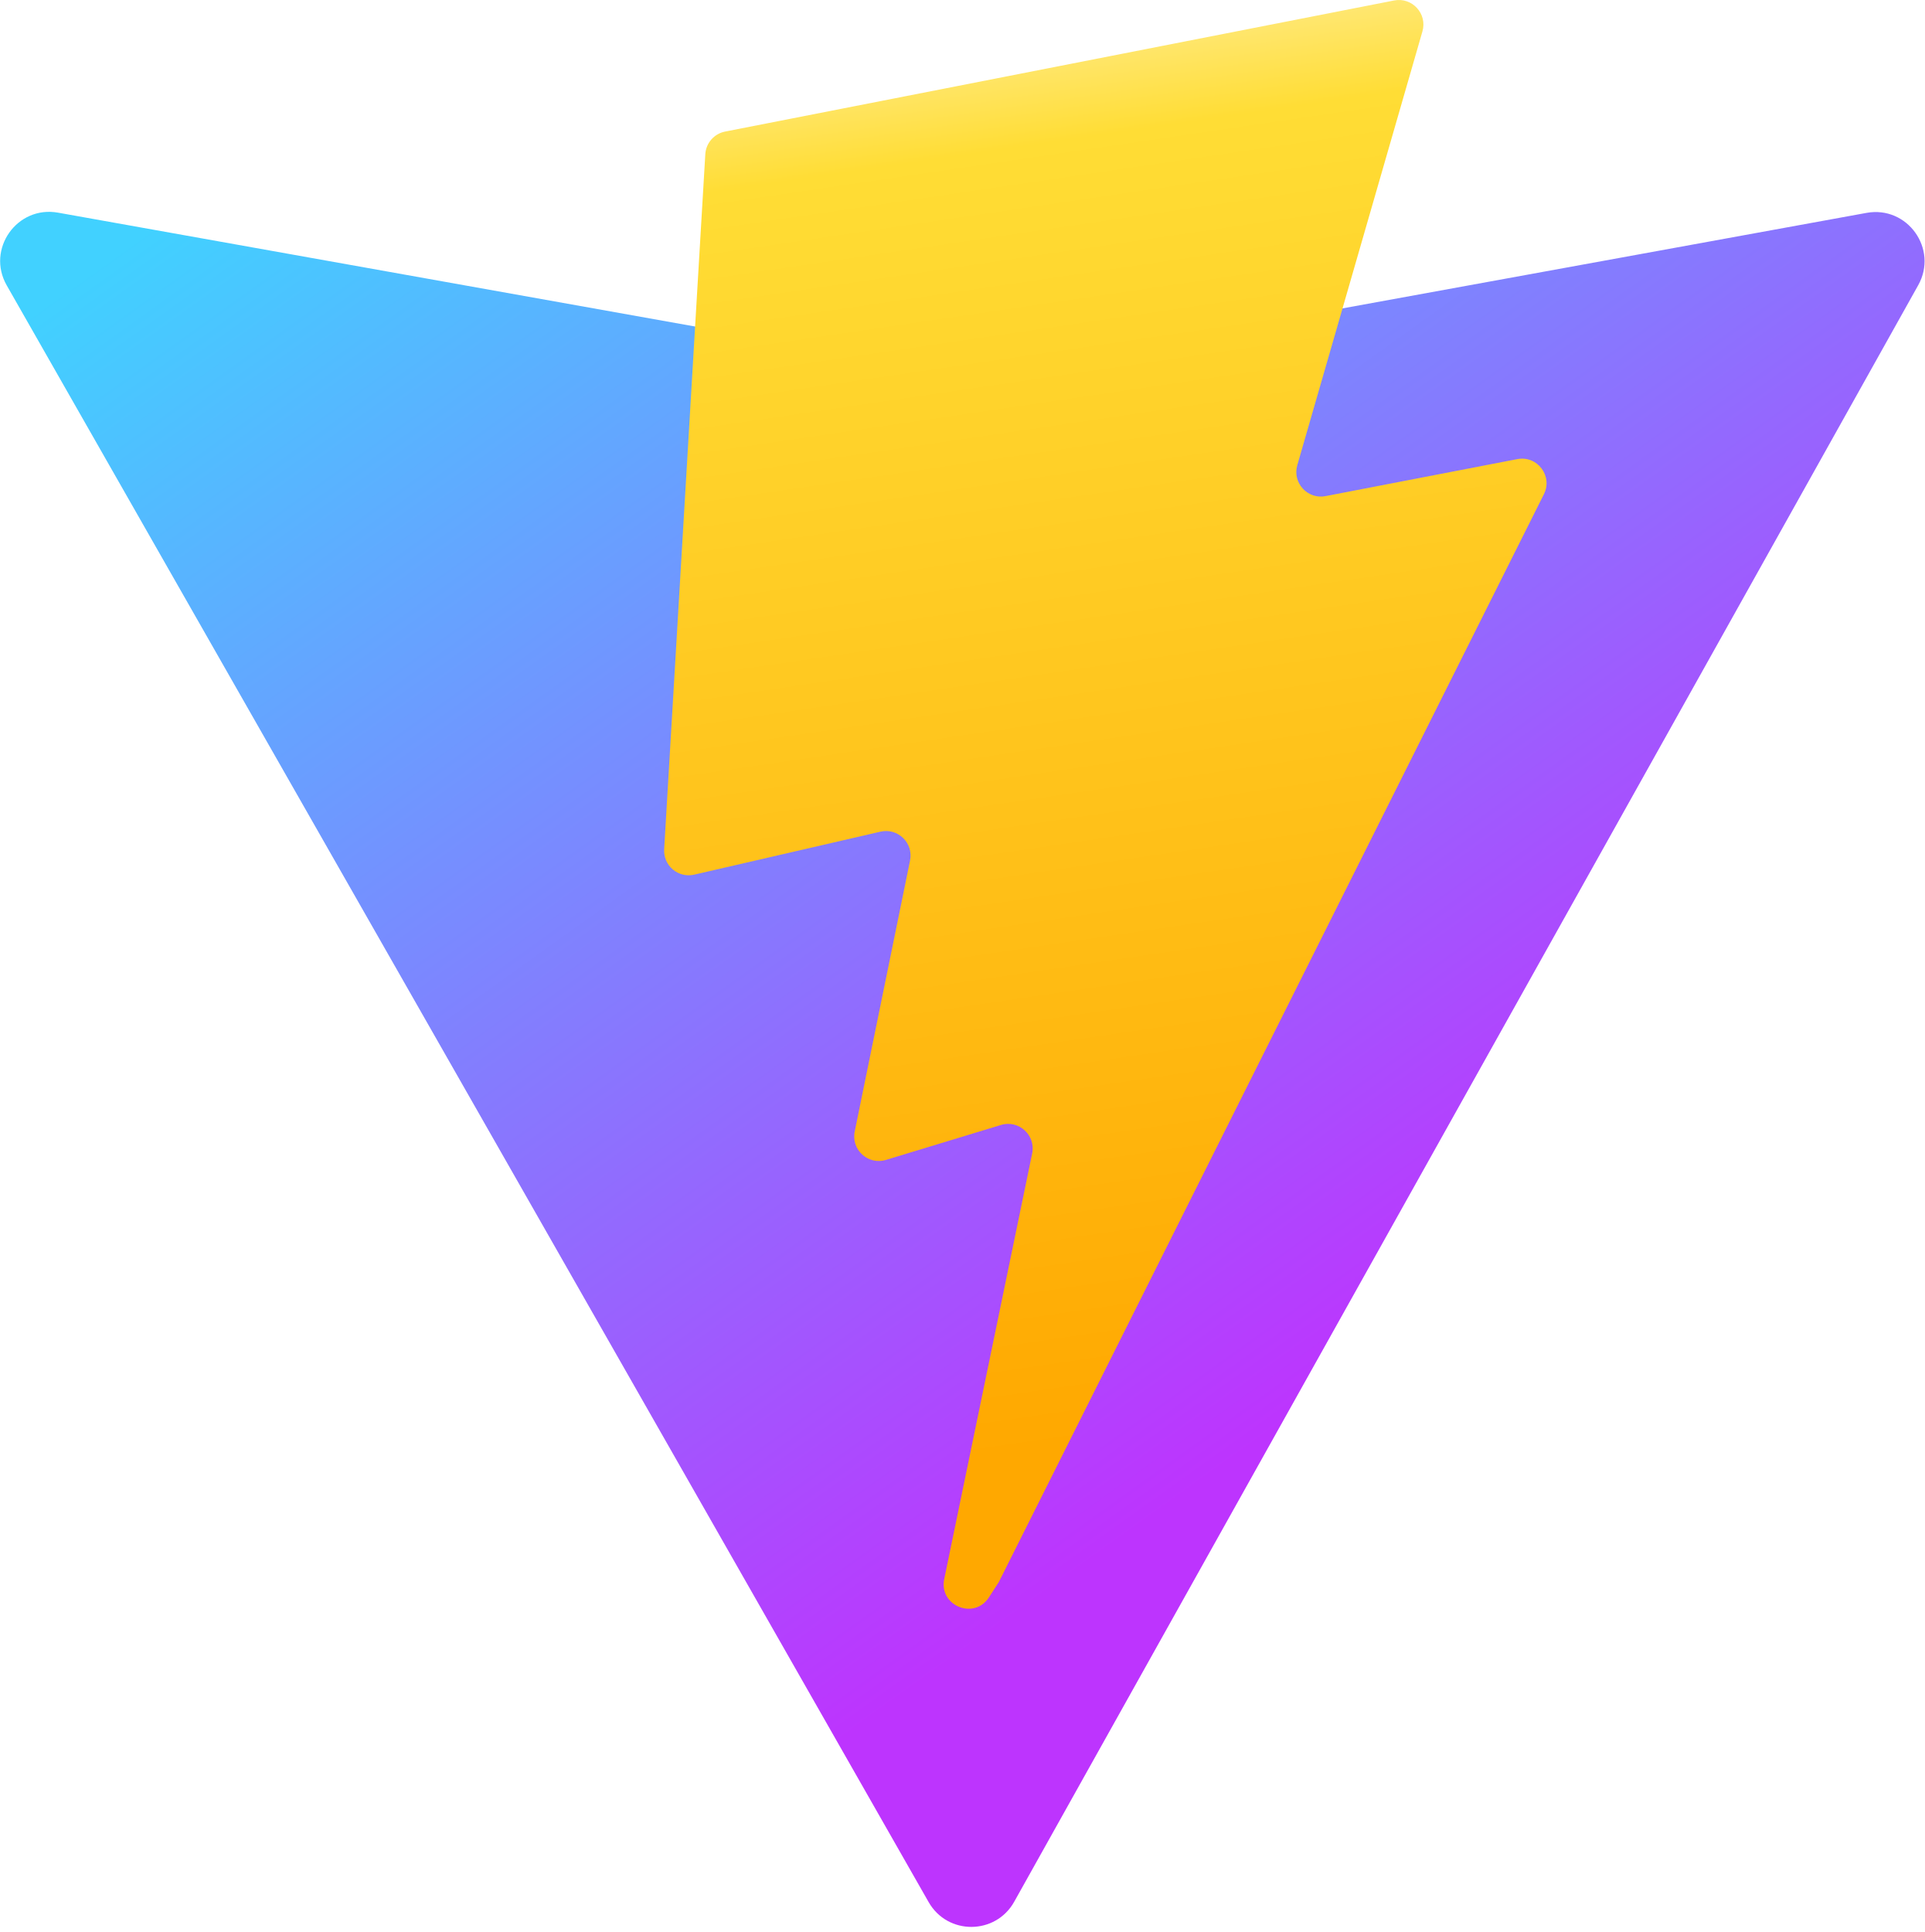
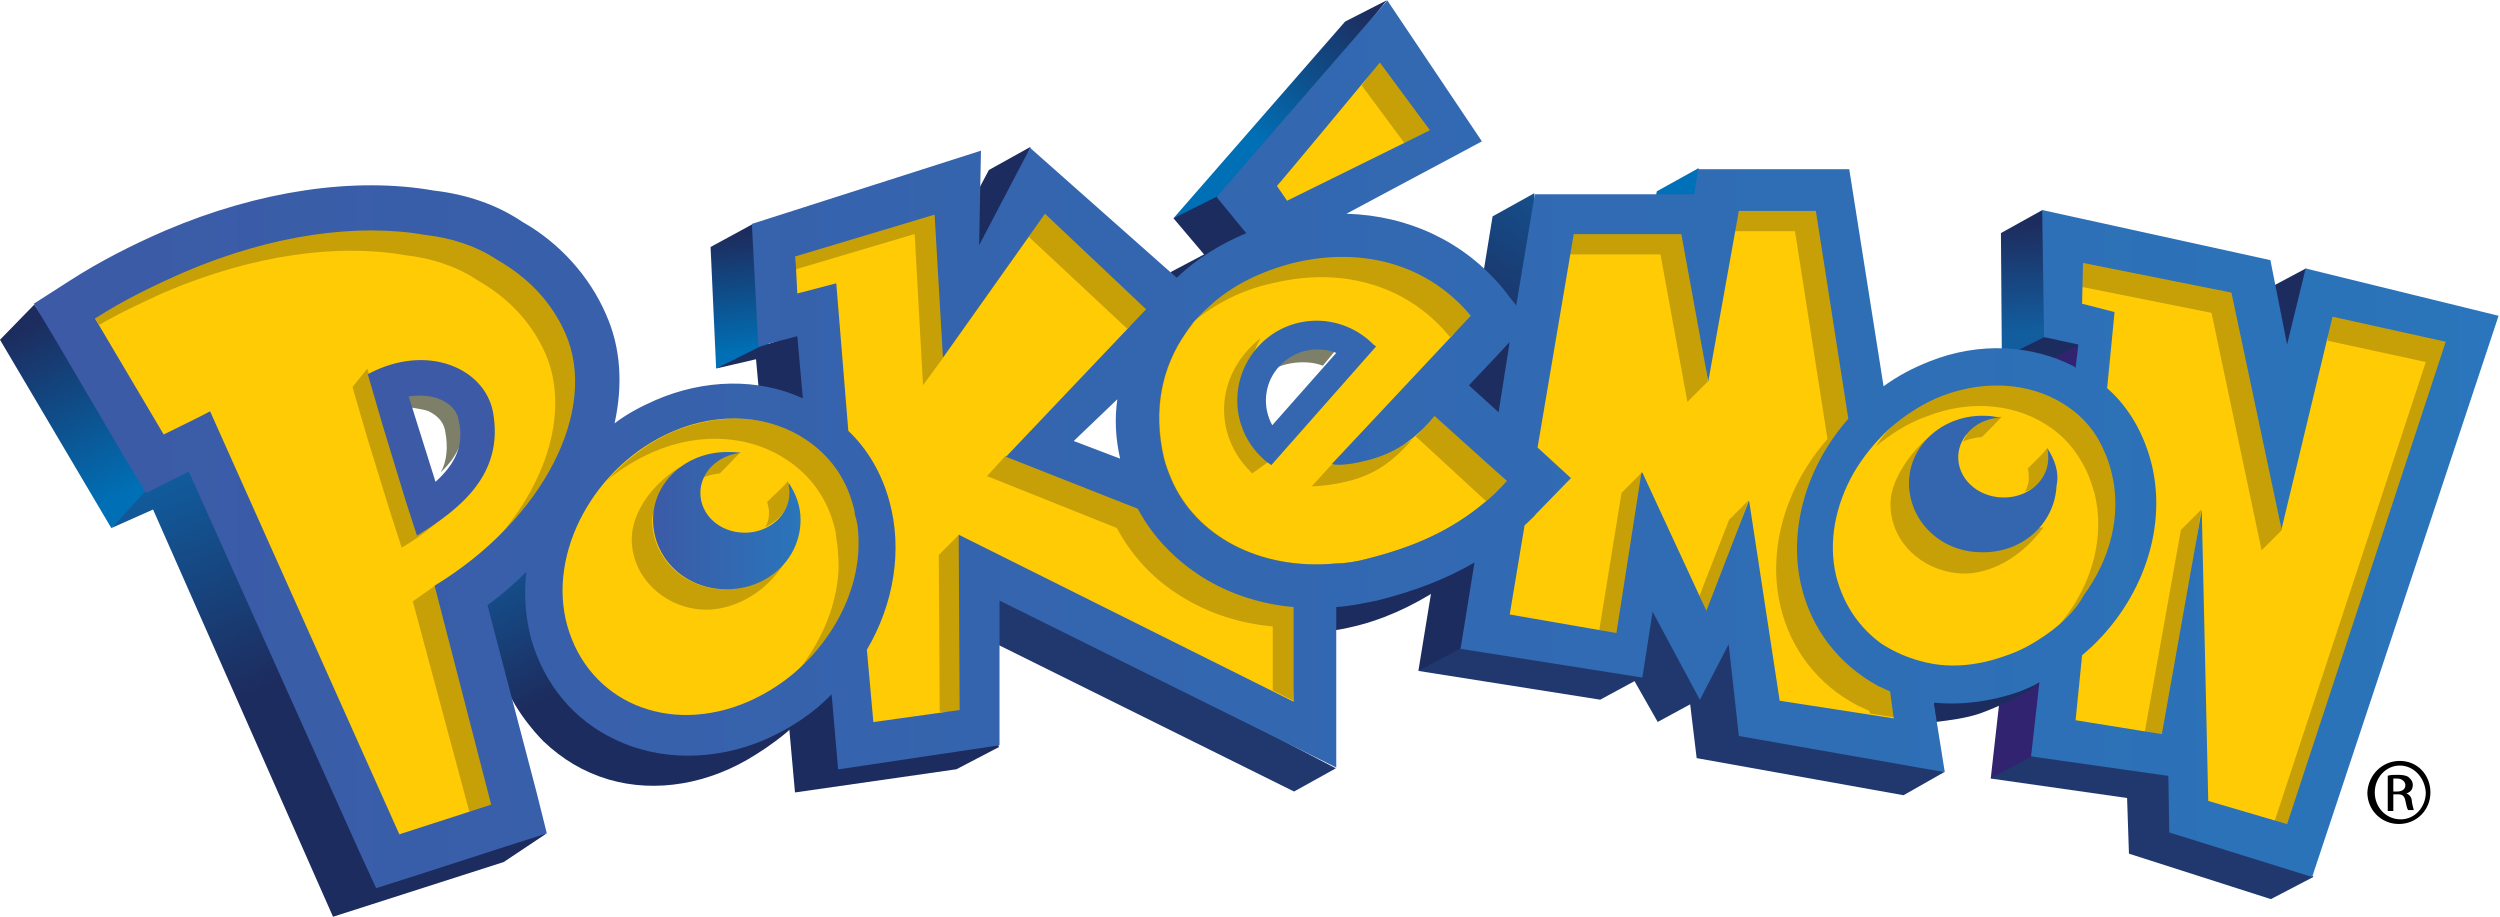
- <svg xmlns="http://www.w3.org/2000/svg" aria-hidden="true" role="img" class="iconify iconify--logos" width="31.88" height="32" preserveAspectRatio="xMidYMid meet" viewBox="0 0 256 257">
-   <defs>
-     <linearGradient id="IconifyId1813088fe1fbc01fb466" x1="-.828%" x2="57.636%" y1="7.652%" y2="78.411%">
-       <stop offset="0%" stop-color="#41D1FF" />
-       <stop offset="100%" stop-color="#BD34FE" />
-     </linearGradient>
-     <linearGradient id="IconifyId1813088fe1fbc01fb467" x1="43.376%" x2="50.316%" y1="2.242%" y2="89.03%">
-       <stop offset="0%" stop-color="#FFEA83" />
-       <stop offset="8.333%" stop-color="#FFDD35" />
-       <stop offset="100%" stop-color="#FFA800" />
-     </linearGradient>
-   </defs>
-   <path fill="url(#IconifyId1813088fe1fbc01fb466)" d="M255.153 37.938L134.897 252.976c-2.483 4.44-8.862 4.466-11.382.048L.875 37.958c-2.746-4.814 1.371-10.646 6.827-9.67l120.385 21.517a6.537 6.537 0 0 0 2.322-.004l117.867-21.483c5.438-.991 9.574 4.796 6.877 9.62Z" />
-   <path fill="url(#IconifyId1813088fe1fbc01fb467)" d="M185.432.063L96.44 17.501a3.268 3.268 0 0 0-2.634 3.014l-5.474 92.456a3.268 3.268 0 0 0 3.997 3.378l24.777-5.718c2.318-.535 4.413 1.507 3.936 3.838l-7.361 36.047c-.495 2.426 1.782 4.5 4.151 3.78l15.304-4.649c2.372-.72 4.652 1.36 4.15 3.788l-11.698 56.621c-.732 3.542 3.979 5.473 5.943 2.437l1.313-2.028l72.516-144.72c1.215-2.423-.88-5.186-3.54-4.672l-25.505 4.922c-2.396.462-4.435-1.77-3.759-4.114l16.646-57.705c.677-2.35-1.37-4.583-3.769-4.113Z" />
+ <svg xmlns="http://www.w3.org/2000/svg" id="Layer_1" viewBox="0 0 269.5 98.8" width="2500" height="917">
+   <style>.st0{fill:url(#polygon16_1_)}.st1{fill:#0071b9}.st2{fill:url(#polygon25_1_)}.st3{fill:#1d2c5e}.st4{fill:url(#polygon36_1_)}.st5{fill:url(#polygon43_1_)}.st6{fill:#312370}.st7{fill:#21386e}.st8{fill:url(#polygon56_1_)}.st9{fill:url(#path69_1_)}.st10{fill:url(#polygon78_1_)}.st11{fill:#ffcb05}.st12{fill:#7d7f68}.st13{fill:#c7a008}.st14{fill:#3c5aa6}.st15{fill:#3567b0}.st16{fill:#1e2d5f}.st17{fill:#3466af}.st18{fill:url(#path183_1_)}.st19{fill:url(#path196_1_)}</style>
+   <linearGradient id="polygon16_1_" gradientUnits="userSpaceOnUse" x1="426.751" y1="-632.71" x2="416.733" y2="-614.042" gradientTransform="matrix(1 0 0 -1 -413.451 -579.186)">
+     <stop offset="0" stop-color="#0070b6" />
+     <stop offset="1" stop-color="#1d2c5e" />
+   </linearGradient>
+   <path id="polygon16" class="st0" d="M0 36.6l12 20.3 4.8-4.6L3.7 32.8z" />
+   <path id="polygon18" class="st1" d="M178.6 20.6l-.5 2.7 5.7-1.9-.7-3.3z" />
+   <linearGradient id="polygon25_1_" gradientUnits="userSpaceOnUse" x1="548.926" y1="-594.572" x2="561.641" y2="-580.948" gradientTransform="matrix(1 0 0 -1 -413.451 -579.186)">
+     <stop offset="0" stop-color="#0070b6" />
+     <stop offset="1" stop-color="#1d2c5e" />
+   </linearGradient>
+   <path id="polygon25" class="st2" d="M145 2.3l-18.5 21.2 5.4-1.5 17.6-22z" />
+   <path id="polygon27" class="st3" d="M244.1 31.3l4.5-2.4-1.3 11.4z" />
+   <path id="polygon29" class="st3" d="M215.8 38.6l4.1.9L225 37l-4.5-1.7z" />
+   <linearGradient id="polygon36_1_" gradientUnits="userSpaceOnUse" x1="493.453" y1="-617.286" x2="491.937" y2="-604.548" gradientTransform="matrix(1 0 0 -1 -413.451 -579.186)">
+     <stop offset="0" stop-color="#0070b6" />
+     <stop offset="1" stop-color="#1d2c5e" />
+   </linearGradient>
+   <path id="polygon36" class="st4" d="M76.6 26.6l.6 13.1 5.7-2.2-1.7-13.4z" />
+   <linearGradient id="polygon43_1_" gradientUnits="userSpaceOnUse" x1="632.347" y1="-614.834" x2="631.742" y2="-603.336" gradientTransform="matrix(1 0 0 -1 -413.451 -579.186)">
+     <stop offset="0" stop-color="#125d9e" />
+     <stop offset="1" stop-color="#1d2c5e" />
+   </linearGradient>
+   <path id="polygon43" class="st5" d="M220.2 22.6l-4.5 2.5.1 13.5 4.6-2.3 1.4-6.6z" />
+   <path id="polygon45" class="st6" d="M219.6 39.5l-5 44.4 8-1.6 1.5-45.2z" />
+   <path id="polygon47" class="st7" d="M229.3 86l.2 6 15.3 4.9 4.6-2.4-15.1-11.7-15.2-1.3-4.5 2.4z" />
+   <path id="polygon49" class="st7" d="M172.5 75.4l3.7-2 2.5 4.4 3.5-1.9.7 5.8 22.3 4 4.4-2.5-30.7-18.7-21.8 3.7-4.2 4.1z" />
+   <linearGradient id="polygon56_1_" gradientUnits="userSpaceOnUse" x1="589.912" y1="-598.261" x2="576.568" y2="-619.489" gradientTransform="matrix(1 0 0 -1 -413.451 -579.186)">
+     <stop offset="0" stop-color="#125d9e" />
+     <stop offset="1" stop-color="#1d2c5e" />
+   </linearGradient>
+   <path id="polygon56" class="st8" d="M165.4 20.8l-4.5 2.5-8 49 4.5-2.4 7.7-27.5z" />
+   <path id="polygon58" class="st3" d="M129.8 27.4l-3.6 1.9.3 1.2 8.5-5.4-3.7-4-4.8 2.4z" />
+   <path id="polygon60" class="st7" d="M139.5 85.3l-36.3-18 4.5-3.5 36.3 19z" />
+   <path id="polygon62" class="st3" d="M106.6 18.3l-5.5 10.4 5.8-1.7 4.2-11.2z" />
+   <linearGradient id="path69_1_" gradientUnits="userSpaceOnUse" x1="471.821" y1="-632.309" x2="480.919" y2="-650.202" gradientTransform="matrix(1 0 0 -1 -413.451 -579.186)">
+     <stop offset="0" stop-color="#105fa1" />
+     <stop offset="1" stop-color="#1d2c5e" />
+   </linearGradient>
+   <path id="path69" class="st9" d="M56.6 61.4L52 64.6s1 5.2 2.3 8.8c1.3 3.6 4.3 6.5 4.3 6.5 2 1.9 4.3 3.3 7 4.1 5.1 1.5 10.9.5 15.9-2.7 1.3-.8 3.1-2.1 4.2-3.2-4.9 3-29.1-16.7-29.1-16.7z" />
+   <path id="polygon71" class="st3" d="M81.5 38.7l4.2 46.7 17.4-2.5 4.6-2.4-21.5-44.6-4.4 1.5-4.6 2.3z" />
+   <linearGradient id="polygon78_1_" gradientUnits="userSpaceOnUse" x1="437.492" y1="-626.202" x2="448.022" y2="-650.612" gradientTransform="matrix(1 0 0 -1 -413.451 -579.186)">
+     <stop offset="0" stop-color="#105fa1" />
+     <stop offset="1" stop-color="#1d2c5e" />
+   </linearGradient>
+   <path id="polygon78" class="st10" d="M16.5 54.9l19.4 43.9 18.4-5.9 4.5-3-38.2-40-4.8 2.9-3.8 4.1z" />
+   <path id="path80" class="st3" d="M208.4 75.6l.3 2.2c1.6-.2 3.2-.4 4.7-.9 1.7-.6 5.3-2.2 6.6-3.4-.6.2-9 2.4-11.6 2.1" />
+   <path id="path82" class="st3" d="M143.3 64.4l.7 3.5c3.7-.6 6.9-1.9 10.1-3.8 2-1.2 4.1-2.9 4.8-3.4-.5.3-15.6 3.7-15.6 3.7z" />
+   <g id="g84" transform="translate(-5.451 -1.686)">
+     <path id="path86" class="st11" d="M46.4 96.3L45 93.1l-18.4-41-.4-.8-.8.4-.6.3-3.3 1.6c-.5-.8-1.3-2.2-1.8-3.1L12.3 38l-1.9-3.3 3.2-2c3-1.9 6.4-3.7 10.2-5.3 7.4-3.1 14.9-4.8 21.8-4.8 2.3 0 4.5.2 6.5.5 3.4.4 6.6 1.5 9.2 3.3 3.9 2.2 7 5.6 8.7 9.6 1.4 3.3 1.7 7.2.8 11.2l-.5 2.4 2-1.4c1.3-1 2.7-1.8 4.2-2.4 2.6-1.1 5.3-1.7 8-1.7 2.6 0 5 .5 7.2 1.5l1.4.6-.1-1.6-.6-6.7-.1-1.1-1 .3-3.1.8-.5-11.4 22.8-7.3-.2 8.9 1.7.4 5-9.5 14.9 13.2.6.6.6-.6c2-1.9 4.5-3.5 7.2-4.6l1.1-.5-.8-1-2.7-3.3L155 3.1l9 13.4-13.7 7.4-3 1.6 3.5.1c6.5.1 12.3 2.9 16.2 7.7l1.4 1.8.9 1.1-1.5 1.6-1 1.1-3.4 3.7-.6.7.7.6 3.2 2.9 1.2 1.1.3-1.6 1.2-7.6.3-2 .3-2 1.8-11.3h17l.1-.8.3-1.9H204l3.6 22.6.2 1.5 1.2-.9c1.5-1.1 3.1-1.9 4.8-2.6 2.3-.9 4.6-1.3 7-1.3 2.8 0 5.5.6 7.8 1.9.1 0 .1.1.3.2l1.1.4.1-1.2.3-2.5.1-.8-.8-.2-3-.7-.1-11.8 22.9 5 1.7 8.5h1.8l1.8-7.3 19.1 4.6L254.3 95l-13.9-4.4-.1-5.4v-.8l-.8-.1-13.9-2 .8-7.1.2-1.7-1.5.8c-.7.4-1.4.7-2.1.9-2.3.9-4.6 1.3-6.9 1.3-.7 0-1.3 0-2-.1l-1.2-.1.2 1.2 1 6.2-20.3-3.6-1.1-9.2-.3-3-1.4 2.6-2.3 4.5-4.3-7.9-1.3-2.4-.4 2.7-.9 6.1-17.8-2.8 1.4-8.4.3-1.9-1.7 1c-2.9 1.7-6.3 3.1-10.2 4-1.4.3-2.8.6-4.3.7l-.8.1V83l-35-17.3-1.3-.6v16.3l-15.7 2.3-.7-7.1-.2-1.9-1.4 1.3c-2.1 2-4.4 3.6-6.9 4.7-2.6 1.1-5.3 1.7-7.9 1.7-2.7 0-5.2-.6-7.5-1.6-4.2-2-7.3-5.7-8.6-10.4-.6-2.2-.8-4.5-.5-6.9l.3-2.5-1.8 1.8c-1.3 1.2-2.7 2.4-4.2 3.5l-.5.4.2.6 5.3 20.2.9 3.6-3.5 1.1-9.9 3.2-3.4.9zM50.8 42c-.5 0-1 0-1.6.1l-.7.1-1 .2.3 1 .2.6 2.8 9.3.3.9.4 1.3 1-.9.7-.6c2.8-2.5 3.7-5 3.1-8.2-.4-1.9-1.8-2.8-2.7-3.2-.6-.4-1.7-.6-2.8-.6zm76.2.3l-1.8 1.7-4.7 4.5-1 1 1.3.5 5 1.9 1.5.6-.3-1.6c-.4-2.1-.5-4.2-.3-6.2l.3-2.4zm20.4-5.2c-1.9 0-3.8.8-5.1 2.3-2 2.2-2.4 5.5-1 8.1l.4.7.6 1.1.9-1 .6-.6 6.9-7.8.5-.6.9-1-1.2-.5-.8-.3c-1-.2-1.8-.4-2.7-.4z" />
+   </g>
+   <path id="path88" class="st12" d="M152.4 47l-.2.2c.1 0 .2-.1.2-.2z" />
+   <path id="polygon90" class="st12" d="M158.4 41.6l3.4-3.7-1.2 1.2V39l-1 1.1-3.4 3.6 3.2 2.9.6-3.6 1.6 1.4z" />
+   <path id="polygon92" class="st12" d="M158.4 41.6l3.2 2.8 1.2-7.6-1 1.1z" />
+   <path id="path94" class="st12" d="M115.7 47.5z" />
+   <path id="path96" class="st13" d="M134.7 50.7c.3.3 0 .1.3.3l2.1-1.5c-.3-.2-.6-.5-.9-.7-3-2.8-2.2-9-.3-12.4-5.2 4.2-4.9 10.6-1.2 14.3" />
+   <path id="path98" class="st13" d="M160 54.2c-3.5 2.9-7.4 4.7-12.6 6-1.1.3-2.3.5-3.3.5-8.3.8-15.2-3-17.8-9.1-.3-.7-.6-1.5-.8-2.3-1.2-5.2-.2-9.8 2.4-13.5.3-.4.5-.7.8-1-.1.1-.3.2-.4.3-1 .9-1.9 1.8-2.6 2.9-2.6 3.6-3.6 8.3-2.4 13.5.2.8.4 1.6.8 2.3 2.6 6.2 9.6 10 17.8 9.2 1.1-.1 2.2-.3 3.4-.6 5.2-1.3 9.2-3.1 12.6-6 .8-.7 1.7-1.5 2.5-2.3l-.1-.1c-.2.1-.3.1-.3.2" />
+   <path id="polygon100" class="st13" d="M101.7 38.5l9.2-13-.4-.3-8.9 12.5z" />
+   <path id="polygon102" class="st13" d="M162.8 36.8l-1.2 7.6L160 43l-.6 3.6-3.2-2.9 3.4-3.6 1-1.1v.1l1.2-1.2z" />
+   <path id="polygon104" class="st13" d="M151.4 15.4l3.2-1.4-5.9-7.6-1.9 2.8z" />
+   <path id="path106" class="st13" d="M61.8 34.2c-15-18.2-41.9-8.4-51.5.1l.4.7c2.2-1.3 4.6-2.4 7-3.5 9.6-4.1 18.8-5.3 26.1-4 2.6.3 5.3 1.1 7.7 2.7 3.3 1.9 5.8 4.5 7.3 7.9 2.6 6 .3 14-5.8 20.6 7.7-7.1 13-13.9 8.8-24.5z" />
+   <path id="path108" class="st13" d="M92.3 55.4c-.1-.3-.1-.7-.2-1-.8-3-2.6-5.4-5-7-3.8-2.6-9.2-3.1-14.5-.9-2.8 1.2-5.2 3.1-7.2 5.3 1.5-1.3 3.2-2.3 5-3.1 5.3-2.3 10.7-1.7 14.5.9 2.4 1.6 4.2 4 5 7 .1.3.2.7.2 1 .2 1.2.3 2.3.3 3.5-.1 3.5-1.4 7-3.5 10-.3.5-.7.9-1.1 1.4 1.2-1.1 2.3-2.2 3.2-3.5 2.2-3 3.4-6.5 3.6-10 0-1.2-.1-2.4-.3-3.6" />
+   <path id="path110" class="st13" d="M77.6 51s2.2-2.2 2.1-2.2c-2.7-.1-3.9 2.5-4 2.7.6-.3 1.2-.4 1.9-.5" />
+   <path id="path112" class="st13" d="M82.7 54.1c.1.4.2.7.2 1.1 0 .6-.1 1.1-.4 1.6.4-.2 3.6-1.8 2.4-5 .1.2-2.3 2.3-2.2 2.3" />
+   <path id="path114" class="st13" d="M70.3 56c0-1.3 2.3-4.6 3-5.7-3.6 2.3-5.2 5.4-5.2 7.8 0 4.2 3.7 7.6 8.1 7.6 2.1 0 5.9-1.1 8.4-5.1-1.3.9-4.6 2.9-6.4 2.9-4.4 0-7.9-3.3-7.9-7.5" />
+   <path id="polygon116" class="st13" d="M101.2 59.8l.1 16.9 2.7.2-.6-19.3z" />
+   <path id="polygon118" class="st13" d="M85.8 27.5V29l12.8-3.8.9 16.3 2.2-3-.5-16.3z" />
+   <path id="polygon120" class="st13" d="M124.3 33.3l-11.9-11-1.5 3.2 10.6 9.9z" />
+   <path id="path122" class="st13" d="M122.5 53.8l-14.1-4.7-2 2.2 14 5.6c1.6 3 4 5.6 7 7.4 2.9 1.8 6.3 2.9 9.8 3.2v6.9l2.2 1.1.7-10.4-17.6-11.3z" />
+   <path id="path124" class="st13" d="M145.1 51.9c3.5-.8 5.4-2.6 7.2-4.6-1.3 1.1-7.7 2.5-8.8 2.8l-2.1 2.3c.9 0 2.5-.2 3.7-.5" />
+   <path id="path126" class="st13" d="M138.8 27.9c-6.4.8-9.7 6.2-10.2 6.8 2.4-2 5.3-3.5 8.6-4.2 7.9-1.9 14.8.5 19.1 5.8l2.7-2.2c-4.3-5.2-12.3-8.1-20.2-6.2" />
+   <path id="path128" class="st13" d="M160.2 54c.8-.6 2.1-1.3 2.9-2.1l-8.5-7.6c-.7.8-1.2 2.1-2 2.7l7.6 7z" />
+   <path id="path130" class="st13" d="M203.9 74.4c-8.9-7.4-8.4-23.1-4-28.1L196 21.6l-8.6 1.1-.4 2.2h6.5l3.5 22.4c-4.4 5-6.5 11.7-5.1 17.9 1.1 4.8 4.1 8.6 8.3 10.8.4.2.9.4 1.3.6l.1.3 2.6.4c-.1.1.2-2.7-.3-2.9z" />
+   <path id="polygon132" class="st13" d="M169.6 25.2l-.4 2.2h9.8l2.9 15.9 2.2-2.2-2.3-16.8z" />
+   <path id="polygon134" class="st13" d="M186.4 56l-3.2 8.2.8 2.2 4.5-12.5z" />
+   <path id="polygon136" class="st13" d="M177 50.9l-2.2 2.2-2.4 14.8 2.3.8z" />
+   <path id="path138" class="st13" d="M221.1 46.1c1.3.9 2.4 2.1 3.2 3.5.7 1.1 1.1 2.2 1.5 3.6 1.1 4.5-.2 9.3-3 13.1-.3.4-.6.8-.9 1.1 1.1-1 15.1-11.3 1.5-24.8-15-4.9-20.7 4.8-21.2 5.5 1.6-1.3 3.4-2.5 5.4-3.2 5-2 10-1.3 13.5 1.2" />
+   <path id="path140" class="st13" d="M213.6 47.1c0 .1 2.2-2.2 2.2-2.2-2.7.1-4 1.4-3.8 2-.2.2-.3.5-.4.7.5-.3 1.6-.5 2-.5" />
+   <path id="path142" class="st13" d="M218.6 50.5c.1.4.1.7.1 1.1 0 .5-.2 1-.4 1.4.4-.2 3.6-1.2 2.4-4.8.1.2-2.2 2.3-2.1 2.3" />
+   <path id="path144" class="st13" d="M211.5 61.8c3 .1 6.4-1.7 8.8-5-6.1 1.3-12.6-9-12-10-2.3 1.7-4.4 4.9-4.5 7.2-.2 4.2 3.3 7.6 7.7 7.8" />
+   <path id="polygon146" class="st13" d="M245.2 88.5l1.4.9 17.6-52.8-13.2-3-.1 3.1 10.6 2.3z" />
+   <path id="polygon148" class="st13" d="M224.3 27.9l.1 3 14 2.8 5.4 25.6 2.2-2.2-5.2-25.9z" />
+   <path id="polygon150" class="st13" d="M235.1 57.1l-3.9 21.8 2.2.7 3.9-24.7z" />
+   <path id="polygon152" class="st13" d="M53.4 86.9l-6.5-23.8-2.4 1.7 6.1 22.7z" />
+   <path id="path154" class="st13" d="M51.7 51.2c-1.5 1.6-4.9 4.7-6.8 5.9l-1.2-3.7-2.5-8.2-1.6-5.5-1.6 2 1.6 5.5 2.5 8.1 1.2 3.7c2.7-1.5 6.5-4.7 8.4-7.8" />
+   <path id="path156" class="st12" d="M144.5 37.1c-2.1-.8-5-.6-6.6 1.2-.4.4-1.1 1.4-1.3 1.9 1.5-1.2 4.3-1.5 6-.8l1.9-2.3z" />
+   <path id="path158" class="st12" d="M49.9 44.5c-.2-1.2-1.4-2.2-2-2.5-1-.5-2.9-.6-4.2-.3.2.8.5 1.8.6 2.2.5.1 1.4.2 1.9.4.6.3 1.6.9 1.8 2.2.3 1.6.2 3.2-.5 4.4 1.9-1.8 2.8-3.8 2.4-6.4" />
+   <g id="g160" transform="translate(-5.451 -1.686)">
+     <g id="g162">
+       <path id="path164" class="st14" d="M58.6 46.1c-.9-4.8-7.2-7.5-13.5-4.1l1.6 5.5 2.5 8.2 1.2 3.7c4.7-2.9 9.4-6.6 8.2-13.3zm-6.2 7.5c-.7-2.2-2.2-7-2.2-7s-.3-1-.7-2.2c1.3-.2 2.6-.1 3.6.4.6.3 1.6.9 1.8 2.2.6 2.6-.3 4.6-2.5 6.6z" />
+     </g>
+   </g>
+   <g id="g166" transform="translate(-5.451 -1.686)">
+     <g id="g168">
+       <path id="path170" class="st15" d="M153.2 38.5c-3.5-3.2-8.9-3-12.1.5-3.2 3.5-3 8.9.5 12.1.3.3.6.5.9.7L153.8 39c-.2-.1-.4-.3-.6-.5zm-10.6 9c-1.1-2-.9-4.6.8-6.4 1.6-1.7 4-2.2 6.1-1.4l-6.9 7.8z" />
+     </g>
+   </g>
+   <path id="polygon172" class="st16" d="M162.8 35.4l-6.2 6 5.9 5.3z" />
+   <path id="path174" class="st17" d="M220.7 48.3c.1.4.1.8.1 1.2-.1 2.4-2.3 4.2-5 4.1-2.7-.1-4.8-2.1-4.7-4.5.1-2.2 2.1-4 4.5-4.1-.5-.1-1-.2-1.5-.2-4.5-.2-8.1 3-8.3 6.9-.2 4.2 3.2 7.7 7.6 7.8 4.5.2 8.1-3 8.3-7.2.3-1.4-.2-2.8-1-4" />
+   <linearGradient id="path183_1_" gradientUnits="userSpaceOnUse" x1="639.706" y1="2062.77" x2="655.635" y2="2062.77" gradientTransform="translate(-569.451 -2006.686)">
+     <stop offset="0" stop-color="#3c5aa6" />
+     <stop offset=".933" stop-color="#2b73b9" />
+     <stop offset="1" stop-color="#2a75bb" />
+   </linearGradient>
+   <path id="path183" class="st18" d="M85.1 53.1c0 2.4-2.2 4.3-4.8 4.3-2.7 0-4.8-1.9-4.8-4.3 0-2.2 1.9-4.1 4.4-4.3-.5-.1-1-.1-1.5-.1-4.5 0-8 3.3-8 7.3 0 4.2 3.5 7.5 7.9 7.5 4.5 0 8-3.3 8-7.5 0-1.5-.5-2.8-1.3-4 0 .3.1.7.1 1.1" />
+   <g id="g185" transform="translate(-5.451 -1.686)">
+     <g id="g187">
+       <linearGradient id="path196_1_" gradientUnits="userSpaceOnUse" x1="578.628" y1="2056.257" x2="844.371" y2="2056.257" gradientTransform="translate(-569.451 -2006.686)">
+         <stop offset="0" stop-color="#3c5aa6" />
+         <stop offset=".933" stop-color="#2b73b9" />
+         <stop offset="1" stop-color="#2a75bb" />
+       </linearGradient>
+       <path id="path196" class="st19" d="M254 30.6l-2 8.2-1.8-9.1-24.6-5.4.2 13.7 3.7.8-.3 2.5s-.1 0-.1-.1c-4.6-2.4-10.3-2.7-15.6-.6-1.8.7-3.5 1.6-5 2.7l-3.7-23.4h-16.3l-.4 2.7h-17.2l-2 12-1.4-1.8c-4.2-5.1-10.2-7.9-16.9-8.1l14.6-7.8L155 1.7l-18.4 21.2 3.2 3.9c-2.9 1.2-5.4 2.8-7.5 4.8l-15.8-14-5.5 10.5.2-10.2-24.7 7.9.7 13.2 4.2-1.1.6 6.7c-4.8-2.2-10.6-2.1-15.9.2-1.6.7-3.1 1.5-4.4 2.5.9-4.1.7-8.1-.9-11.7-1.8-4.2-5.1-7.8-9-10-2.8-1.9-6.1-3-9.6-3.4-8.5-1.5-18.8 0-28.9 4.3-3.7 1.6-7.2 3.4-10.3 5.4l-3.9 2.5 2.4 4L18.9 51l2.3 3.8 4-2 .6-.3 18.4 41 1.8 3.9 4.1-1.3 9.9-3.2 4.4-1.4-1.1-4.4L58 66.9c1.5-1.1 2.9-2.3 4.2-3.6-.3 2.4-.1 4.9.5 7.2 1.4 4.9 4.6 8.8 9.1 10.9 4.8 2.3 10.7 2.3 16.1 0 2.7-1.2 5.2-2.8 7.2-4.9l.7 8.1 17.4-2.6V66.4l36.3 18V67.1c1.5-.1 2.9-.4 4.4-.7 4-1 7.4-2.3 10.5-4.1l-1.5 9.3 19.6 3.1 1.1-7.1 5.1 9.5 3.1-6 1.1 9.9 22.2 3.9-1.2-7.5c3 .3 6.2-.1 9.3-1.2.7-.3 1.5-.6 2.1-1l-.9 8 14.8 2.1.1 6.1 15.4 4.8 20.1-60.5-20.8-5.1zm-86.8 9l1-1.1-1.2 7.6-3.2-2.9 3.4-3.6zm-13-31.2l5.4 7.3-15.4 7.6-1.1-1.6c0 .1 11.1-13.3 11.1-13.3zM52.3 64.8l6.1 23.6-9.9 3.2L28.1 46c-1.1.6-3.2 1.6-5 2.5L15.7 36c2.9-1.9 6.2-3.5 9.6-5 9.6-4.1 18.8-5.3 26.1-4 2.6.3 5.3 1.1 7.7 2.7 3.3 1.9 5.8 4.5 7.3 7.9 3.6 8.2-2.3 20-14.1 27.2zM98 60.6c-.1 3.5-1.4 7-3.6 10-2.1 2.9-4.9 5.2-8.3 6.7-8.6 3.7-17.2 0-19.5-8.2-2.2-7.9 3-17.3 11.3-20.9 5.3-2.3 10.7-1.7 14.5.9 2.4 1.6 4.2 4 5 7 .1.3.2.7.2 1 .4 1.2.4 2.4.4 3.5zm46.9 16.7l-36.1-18 .1 18.9-9.3 1.3-.7-7.8c2.9-4.9 3.9-10.8 2.4-16.1-.8-2.9-2.3-5.5-4.4-7.5l-1.3-15.9-4.2 1.1-.2-4 15-4.5.9 15.4 11-15.5L129 35l-15.1 15.9 14.2 5.6c1.6 3 4 5.5 7 7.4 2.9 1.8 6.3 2.9 9.8 3.2v10.2zm-18.7-26.2l-5-1.9 4.7-4.5c-.3 2.1-.2 4.2.3 6.4zm39.2 4.8c-3.5 2.9-7.4 4.7-12.6 6-1.1.3-2.3.5-3.3.5-8.3.8-15.2-3-17.8-9.1-.3-.7-.6-1.5-.8-2.3-1.2-5.2-.2-9.8 2.4-13.5.7-1.1 1.6-2 2.6-2.9 2.4-2.2 5.5-3.7 9-4.6 7.9-1.9 14.8.5 19.1 5.7l-15 16c1 .2 2.6-.1 3.8-.4 3.6-.9 5.6-2.8 7.3-4.8l6 5.4 1.8 1.6c-.8.9-1.6 1.7-2.5 2.4zm31.9 21.3L194 55.6l-4.6 11.9-6.9-14.9h-.1l-2.7 17.3-11.5-2 1.6-9.6c.4-.4.9-.8 1.3-1.3l3.7-3.8-3.6-3.3 3.9-23h11.6l2.9 15.9 3.3-18.4h8.3l3.5 22.4c-4.4 5-6.5 11.7-5.1 17.9 1.1 4.8 4.1 8.6 8.3 10.9.4.2.9.4 1.3.6l.4 2.9-12.3-1.9zm28.7-7.1c-1.3.9-2.7 1.7-4.2 2.2-3 1.1-5.9 1.4-8.6.8-1.8-.4-3.5-1.1-5-2.1-2.3-1.7-4-4.1-4.8-7.2-.9-3.7-.1-7.7 1.9-11.2 1-1.7 2.3-3.3 3.8-4.7 1.7-1.5 3.7-2.8 5.8-3.6 5.1-1.9 10.1-1.2 13.6 1.3 1.3.9 2.4 2.1 3.2 3.5.6 1.1 1.1 2.3 1.4 3.6 1.1 4.5-.2 9.3-3 13.1-.9 1.7-2.4 3.1-4.1 4.3zm26 20.4l-8.5-2.5-.7-31.4-4.3 24.2-9.3-1.5.7-7c6.1-5.1 9.3-13.2 7.5-20.6-.8-3.2-2.4-6.1-4.8-8.2l.8-8.2-3.5-.9.1-4.4 16 3.2 5.4 25.5 5.5-22.9 12.2 2.7-17.1 52z" />
+     </g>
+   </g>
+   <path id="path198" d="M258 85.3h.4c.5 0 .9-.2.9-.7 0-.3-.3-.7-.9-.7h-.4v1.4zm0 2.1h-.6v-3.8c.3-.1.6-.1 1.1-.1.6 0 1 .1 1.2.3.2.2.4.4.4.8 0 .5-.3.8-.7.9.3.1.6.4.6.9.1.6.2.8.2.9h-.6c-.1-.1-.2-.5-.3-1-.1-.5-.3-.7-.8-.7h-.5v1.8zm.7-4.9c-1.5 0-2.7 1.3-2.7 2.9 0 1.6 1.2 2.9 2.8 2.9 1.5 0 2.7-1.3 2.7-2.9-.1-1.6-1.3-2.9-2.8-2.9zm0-.5c1.9 0 3.3 1.5 3.3 3.4s-1.5 3.4-3.4 3.4-3.4-1.5-3.4-3.4c.1-1.9 1.6-3.4 3.5-3.4z" />
</svg>
